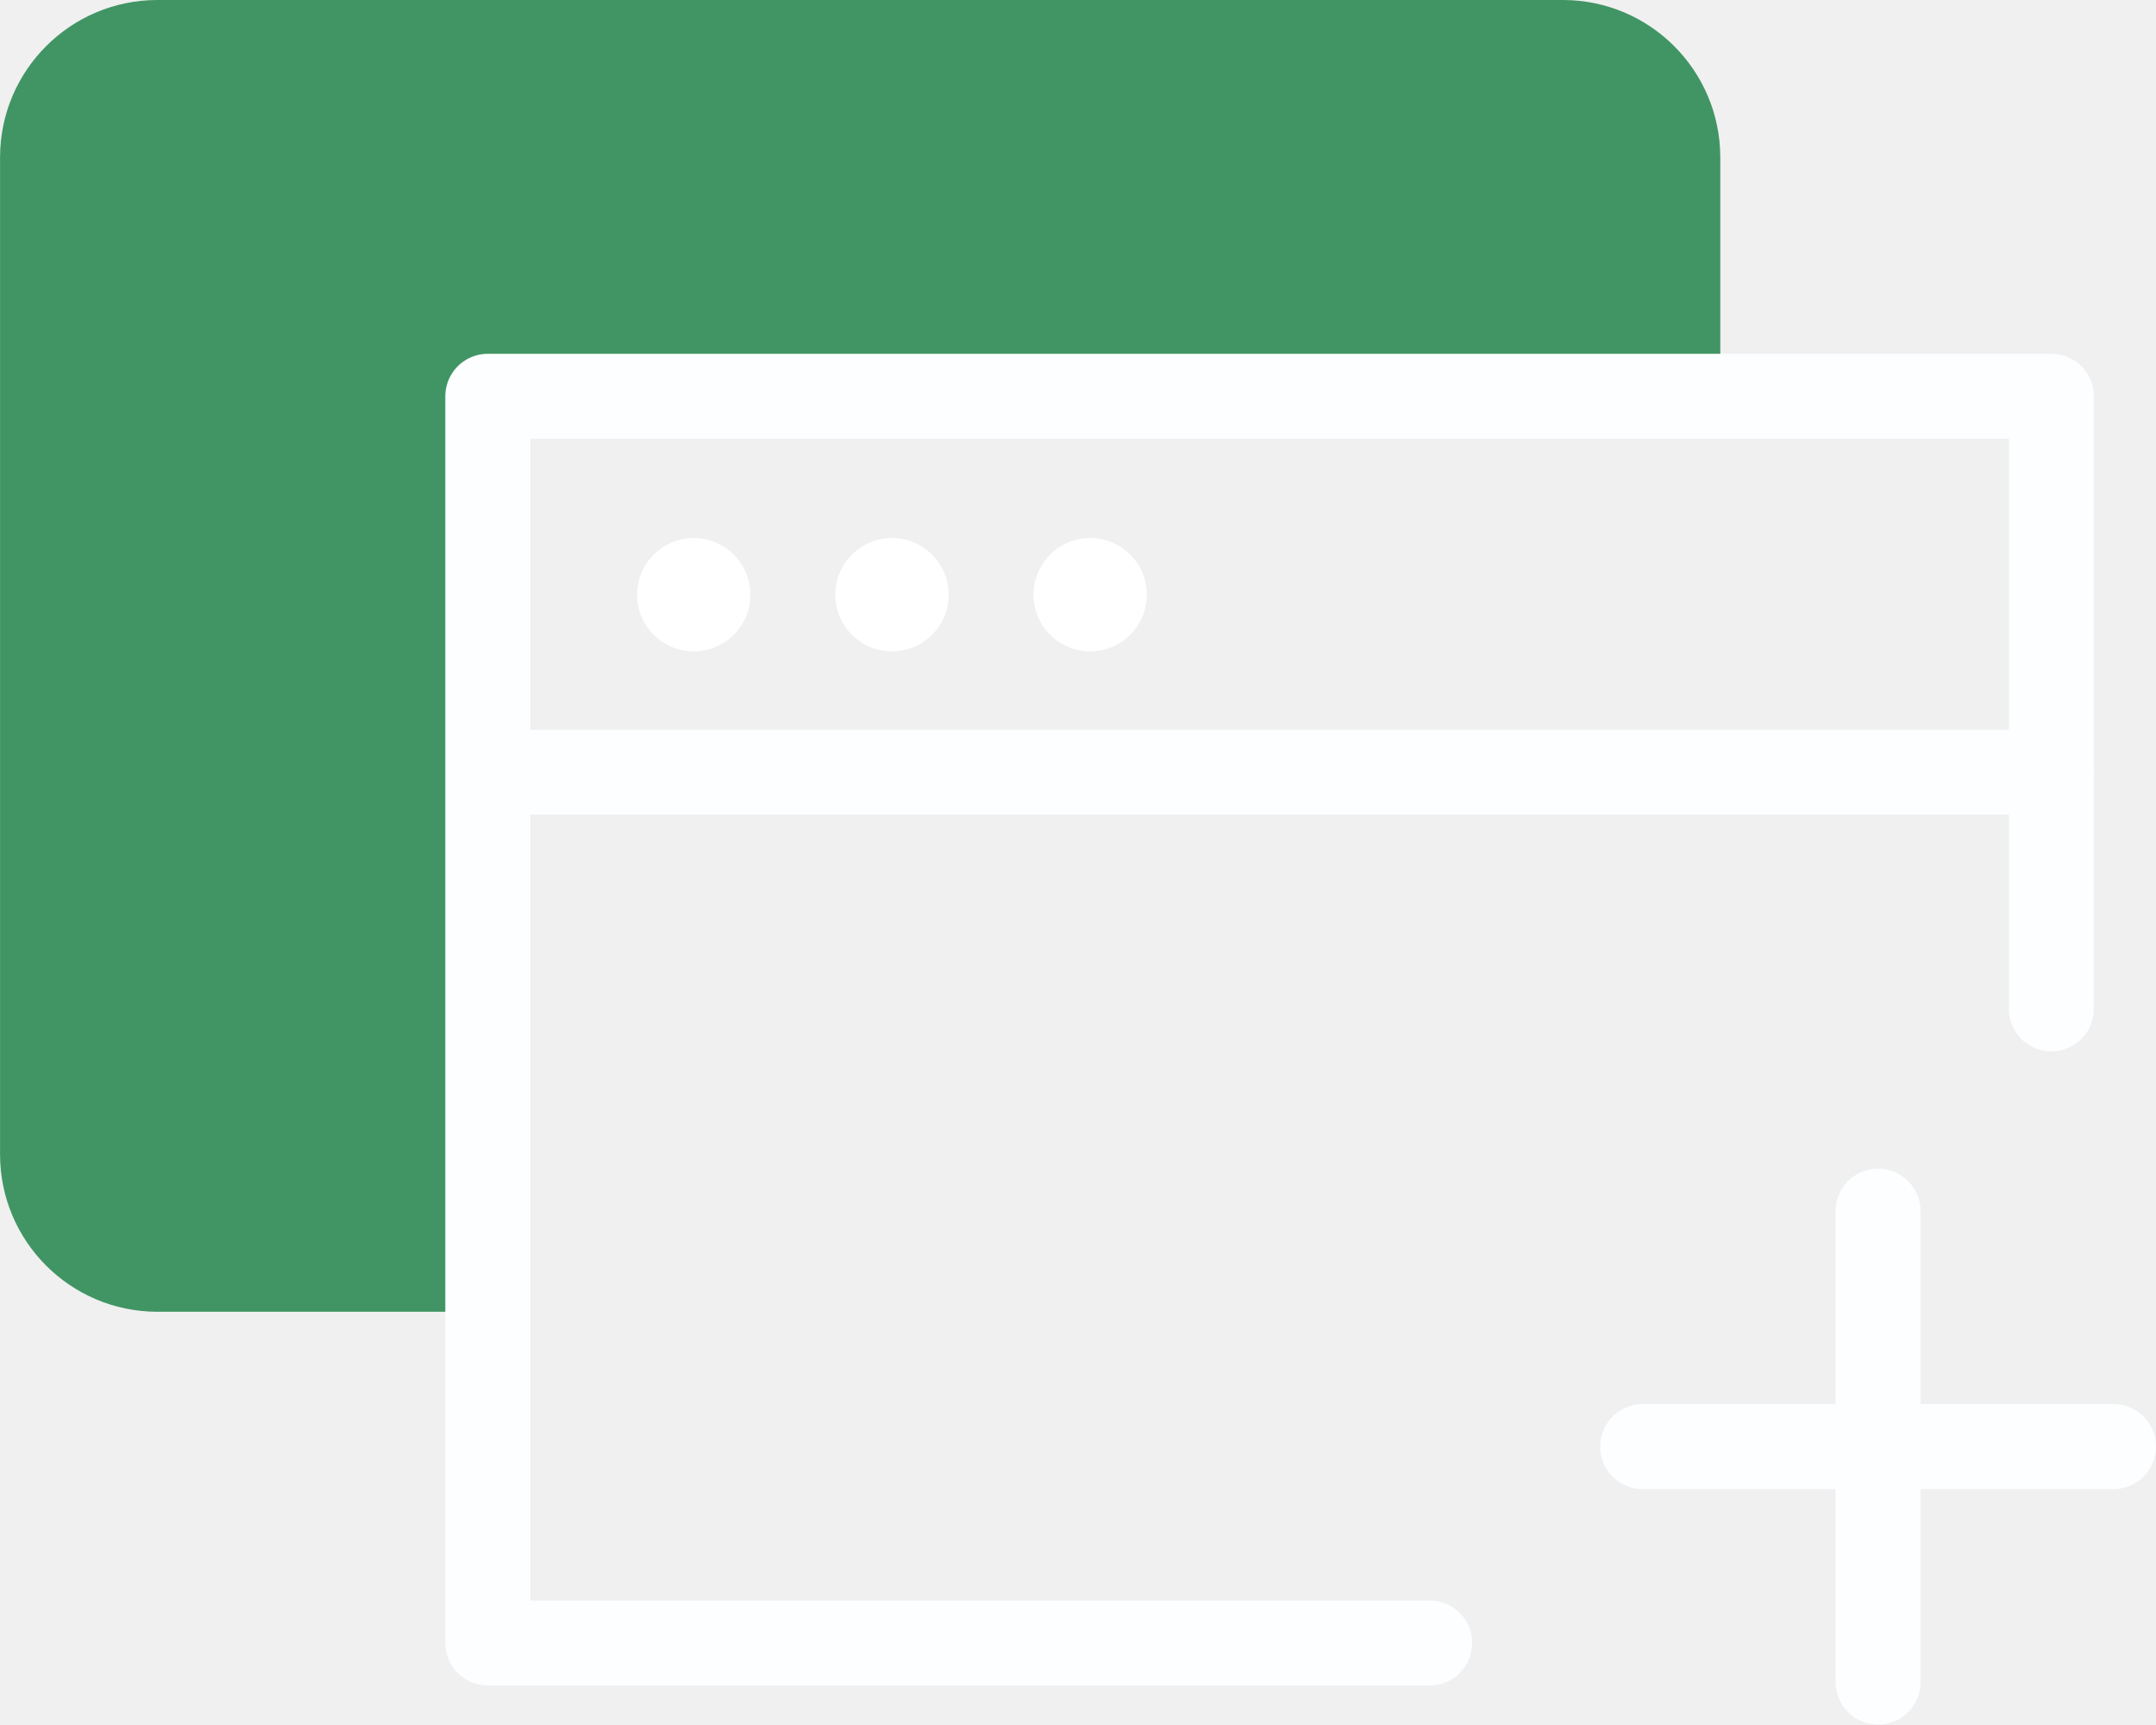
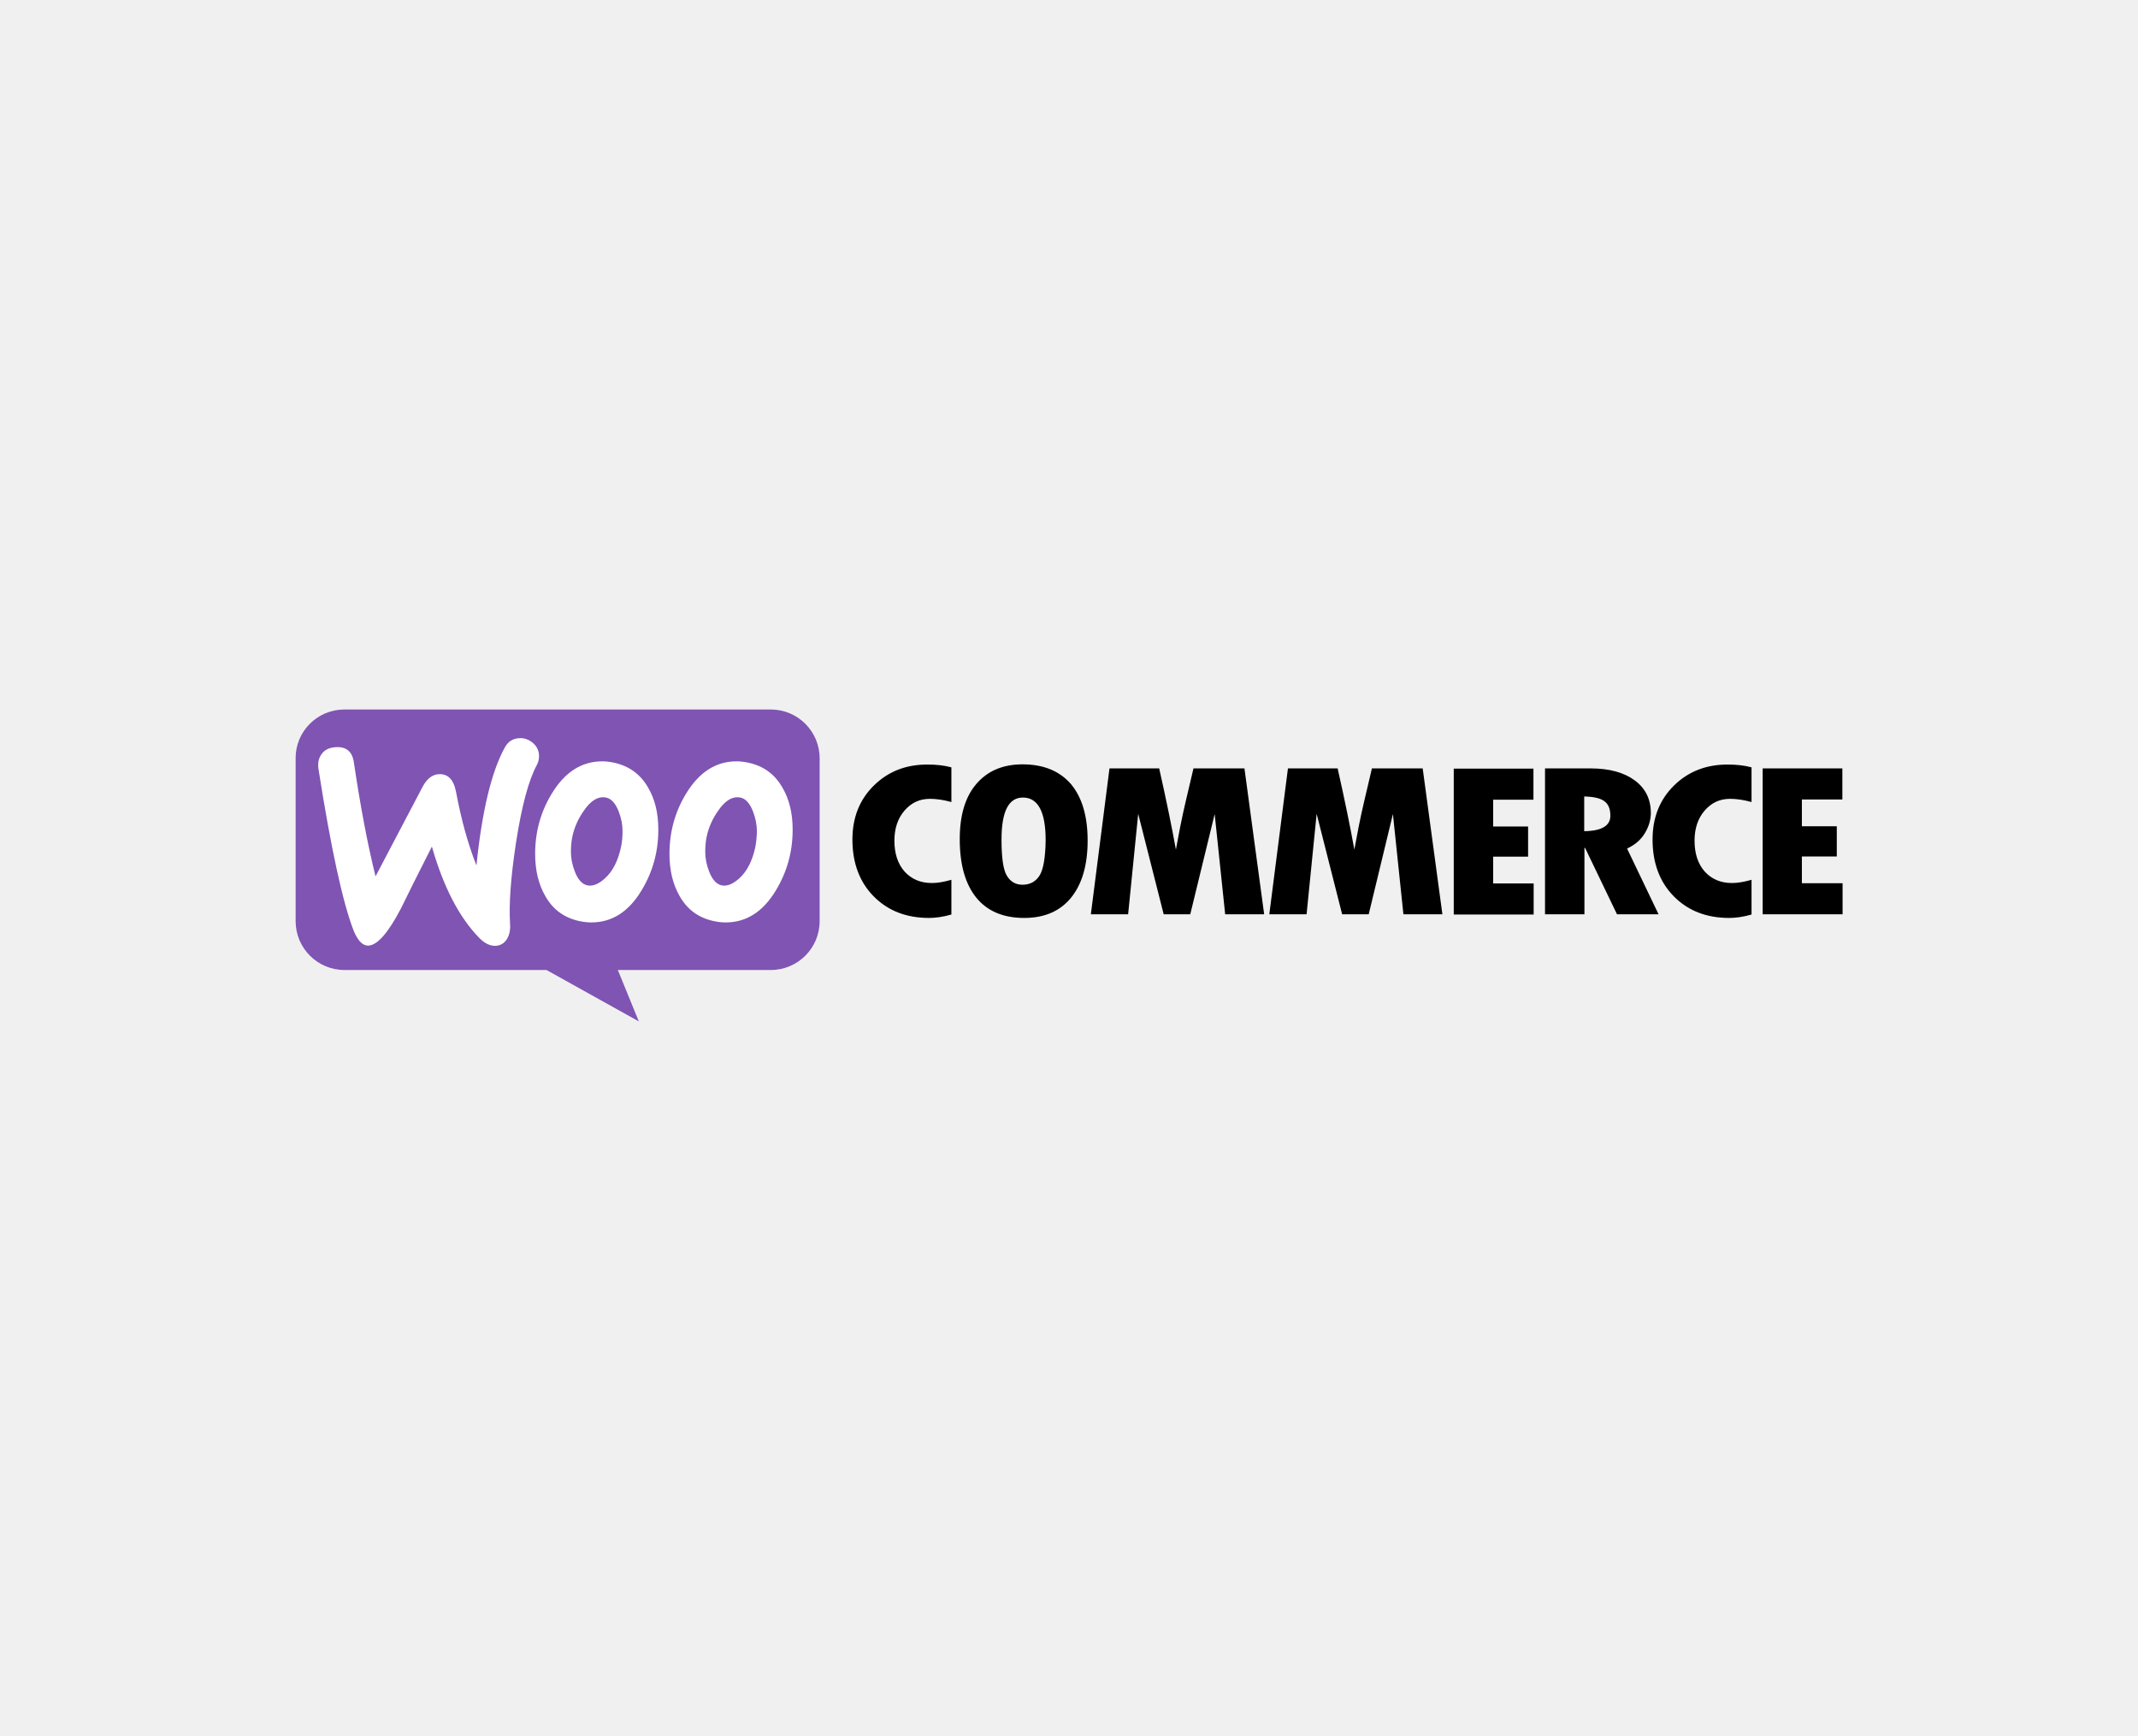
- <svg xmlns="http://www.w3.org/2000/svg" width="152.278" height="121.791" viewBox="0 0 152.278 121.791">
-   <defs>
-     <style>
-             .cls-2{fill:none;stroke:#fcfeff;stroke-linecap:round;stroke-linejoin:round;stroke-width:6px}.cls-3{fill:#fff}
-         </style>
-   </defs>
-   <g id="Group_16407" data-name="Group 16407" transform="translate(-173 -126)">
-     <g id="Group_16406" data-name="Group 16406" transform="translate(-.222 -6)">
-       <g id="Group_16403" data-name="Group 16403" transform="translate(6268.221 2688)">
-         <path id="Path_7086" fill="#419564" d="M214.727 521.613a9.9 9.9 0 0 0-10.457 10.629l2.433 43.516c.338 6.086.241 11.067-.219 11.067h-25.2a11.119 11.119 0 0 1-11.084-11.086v-70.467a11.119 11.119 0 0 1 11.086-11.086h99.327a11.119 11.119 0 0 1 11.087 11.086V523.7c0 .532-4.986.768-11.078.527z" data-name="Path 7086" transform="translate(-6265.196 -3050.186)" />
-         <g id="Group_16400" data-name="Group 16400" transform="translate(-5978.98 -2470.468)">
-           <path id="Line_441" d="M0 0L0 33.259" class="cls-2" data-name="Line 441" transform="translate(16.629)" />
-           <path id="Line_442" d="M33.259 0L0 0" class="cls-2" data-name="Line 442" transform="translate(0 16.629)" />
-         </g>
-         <path id="Path_7087" d="M248.792 591.967h-66.526v-88.044H292.7v43.263" class="cls-2" data-name="Path 7087" transform="translate(-6242.813 -3031.937)" />
-         <path id="Line_443" d="M0 0L108.436 0" class="cls-2" data-name="Line 443" transform="translate(-6058.547 -2501.462)" />
-       </g>
-     </g>
-     <circle id="Ellipse_3396" cx="4" cy="4" r="4" class="cls-3" data-name="Ellipse 3396" transform="translate(232 164)" />
-     <circle id="Ellipse_3397" cx="4" cy="4" r="4" class="cls-3" data-name="Ellipse 3397" transform="translate(218 164)" />
-     <circle id="Ellipse_3398" cx="4" cy="4" r="4" class="cls-3" data-name="Ellipse 3398" transform="translate(246 164)" />
-   </g>
+ <svg xmlns="http://www.w3.org/2000/svg" viewBox="0 0 998 810">
+   <path clip-rule="evenodd" d="M160.7 331.2h199.1c12.6 0 22.8 10.2 22.8 22.8v76c0 12.6-10.2 22.8-22.8 22.8h-71.4l9.8 24-43.1-24h-94.3c-12.6 0-22.8-10.2-22.8-22.8v-76c-.1-12.5 10.1-22.8 22.7-22.8z" fill="#7f54b3" fill-rule="evenodd" />
+   <path d="M150.2 351.9c1.4-1.9 3.5-2.9 6.3-3.1 5.1-.4 8 2 8.7 7.2 3.1 20.9 6.5 38.6 10.1 53.1l21.9-41.7c2-3.8 4.5-5.8 7.5-6 4.4-.3 7.1 2.5 8.2 8.4 2.5 13.3 5.7 24.6 9.5 34.2 2.6-25.4 7-43.7 13.2-55 1.5-2.8 3.7-4.2 6.6-4.4 2.3-.2 4.4.5 6.3 2s2.9 3.4 3.1 5.7c.1 1.8-.2 3.3-1 4.8-3.9 7.2-7.1 19.3-9.7 36.1-2.5 16.3-3.4 29-2.8 38.1.2 2.5-.2 4.7-1.2 6.6-1.2 2.2-3 3.4-5.3 3.6-2.6.2-5.3-1-7.9-3.7-9.3-9.5-16.7-23.7-22.1-42.6-6.5 12.8-11.3 22.4-14.4 28.8-5.9 11.3-10.9 17.1-15.1 17.4-2.7.2-5-2.1-7-6.9-5.1-13.1-10.6-38.4-16.5-75.9-.3-2.6.2-4.9 1.6-6.7zm215 15.7c-3.6-6.3-8.9-10.1-16-11.6-1.9-.4-3.7-.6-5.4-.6-9.6 0-17.4 5-23.5 15-5.2 8.5-7.8 17.9-7.8 28.2 0 7.7 1.6 14.3 4.8 19.8 3.6 6.3 8.9 10.1 16 11.6 1.9.4 3.7.6 5.4.6 9.7 0 17.5-5 23.5-15 5.2-8.6 7.8-18 7.8-28.3 0-7.8-1.6-14.3-4.8-19.7zm-12.6 27.7c-1.4 6.6-3.9 11.5-7.6 14.8-2.9 2.6-5.6 3.7-8.1 3.2-2.4-.5-4.4-2.6-5.9-6.5-1.2-3.1-1.8-6.2-1.8-9.1 0-2.5.2-5 .7-7.3.9-4.1 2.6-8.1 5.3-11.9 3.3-4.9 6.8-6.9 10.4-6.2 2.4.5 4.4 2.6 5.9 6.5 1.2 3.1 1.8 6.2 1.8 9.1 0 2.6-.3 5.1-.7 7.4zm-50.1-27.7c-3.6-6.3-9-10.1-16-11.6-1.9-.4-3.7-.6-5.4-.6-9.6 0-17.4 5-23.5 15-5.2 8.5-7.8 17.9-7.8 28.2 0 7.7 1.6 14.3 4.8 19.8 3.6 6.3 8.9 10.1 16 11.6 1.9.4 3.7.6 5.4.6 9.7 0 17.5-5 23.5-15 5.2-8.6 7.8-18 7.8-28.3 0-7.8-1.6-14.3-4.8-19.7zm-12.6 27.7c-1.4 6.6-3.9 11.5-7.6 14.8-2.9 2.6-5.6 3.7-8.1 3.2-2.4-.5-4.4-2.6-5.9-6.5-1.2-3.1-1.8-6.2-1.8-9.1 0-2.5.2-5 .7-7.3.9-4.1 2.6-8.1 5.3-11.9 3.3-4.9 6.8-6.9 10.4-6.2 2.4.5 4.4 2.6 5.9 6.5 1.2 3.1 1.8 6.2 1.8 9.1 0 2.6-.2 5.1-.7 7.4z" fill="#fff" />
+   <path d="M407.9 366.7c-6.7 6.6-10 15-10 25.2 0 10.9 3.3 19.8 9.9 26.5s15.2 10.1 25.9 10.1c3.1 0 6.6-.5 10.4-1.6v-16.2c-3.5 1-6.5 1.5-9.1 1.5-5.3 0-9.5-1.8-12.7-5.3-3.2-3.6-4.8-8.4-4.8-14.5 0-5.7 1.6-10.4 4.7-14 3.2-3.7 7.1-5.5 11.9-5.5 3.1 0 6.4.5 10 1.5v-16.2c-3.3-.9-7-1.3-10.9-1.3-10.2-.1-18.6 3.2-25.3 9.8zm69.4-9.9c-9.2 0-16.4 3.1-21.6 9.2s-7.7 14.7-7.7 25.7c0 11.9 2.6 21 7.7 27.3s12.6 9.5 22.4 9.5c9.5 0 16.8-3.2 21.9-9.5s7.7-15.2 7.7-26.6-2.6-20.2-7.8-26.4c-5.3-6.1-12.8-9.2-22.6-9.2zm7.9 52c-1.8 2.8-4.5 4.2-7.9 4.2-3.2 0-5.6-1.4-7.3-4.2s-2.5-8.4-2.5-16.9c0-13.1 3.3-19.6 10-19.6 7 0 10.6 6.6 10.6 19.9-.1 8.2-1.1 13.8-2.9 16.6zm71.9-50.1l-3.6 15.3c-.9 3.9-1.8 7.9-2.6 12l-2 10.6c-1.9-10.6-4.5-23.2-7.8-37.9h-23.2l-8.7 68.1h17.4l4.7-46.9 11.9 46.9h12.4L567 380l4.9 46.8h18.2l-9.2-68.1zm83.3 0l-3.6 15.3c-.9 3.9-1.8 7.9-2.6 12l-2 10.6c-1.9-10.6-4.5-23.2-7.8-37.9h-23.2l-8.7 68.1h17.4l4.7-46.9 11.9 46.9h12.4l11.3-46.8 4.9 46.8h18.2l-9.2-68.1zm56.6 41.2h16.3v-14.1H697v-12.5h18.8v-14.5h-37.2v68.1h37.3v-14.5H697zm70.7-10.8c1.9-3.1 2.9-6.3 2.9-9.6 0-6.4-2.5-11.5-7.5-15.2s-11.9-5.6-20.5-5.6h-21.4v68.1h18.4v-31h.3l14.9 31h19.4l-14.7-30.7c3.5-1.6 6.3-3.9 8.2-7zm-28.2-1.1v-16.2c4.4.1 7.5.8 9.4 2.2s2.8 3.6 2.8 6.8c0 4.7-4.1 7.1-12.2 7.2zm41.9-21.3c-6.7 6.6-10 15-10 25.2 0 10.9 3.3 19.8 9.9 26.5s15.2 10.1 25.9 10.1c3.1 0 6.6-.5 10.4-1.6v-16.2c-3.5 1-6.5 1.5-9.1 1.5-5.3 0-9.5-1.8-12.7-5.3-3.2-3.6-4.8-8.4-4.8-14.5 0-5.7 1.6-10.4 4.7-14 3.2-3.7 7.1-5.5 11.9-5.5 3.1 0 6.4.5 10 1.5v-16.2c-3.3-.9-7-1.3-10.9-1.3-10.1-.1-18.6 3.2-25.3 9.8zm59.7 45.5v-12.4h16.3v-14.1h-16.3v-12.5H860v-14.5h-37.2v68.1h37.3v-14.5h-19z" />
</svg>
